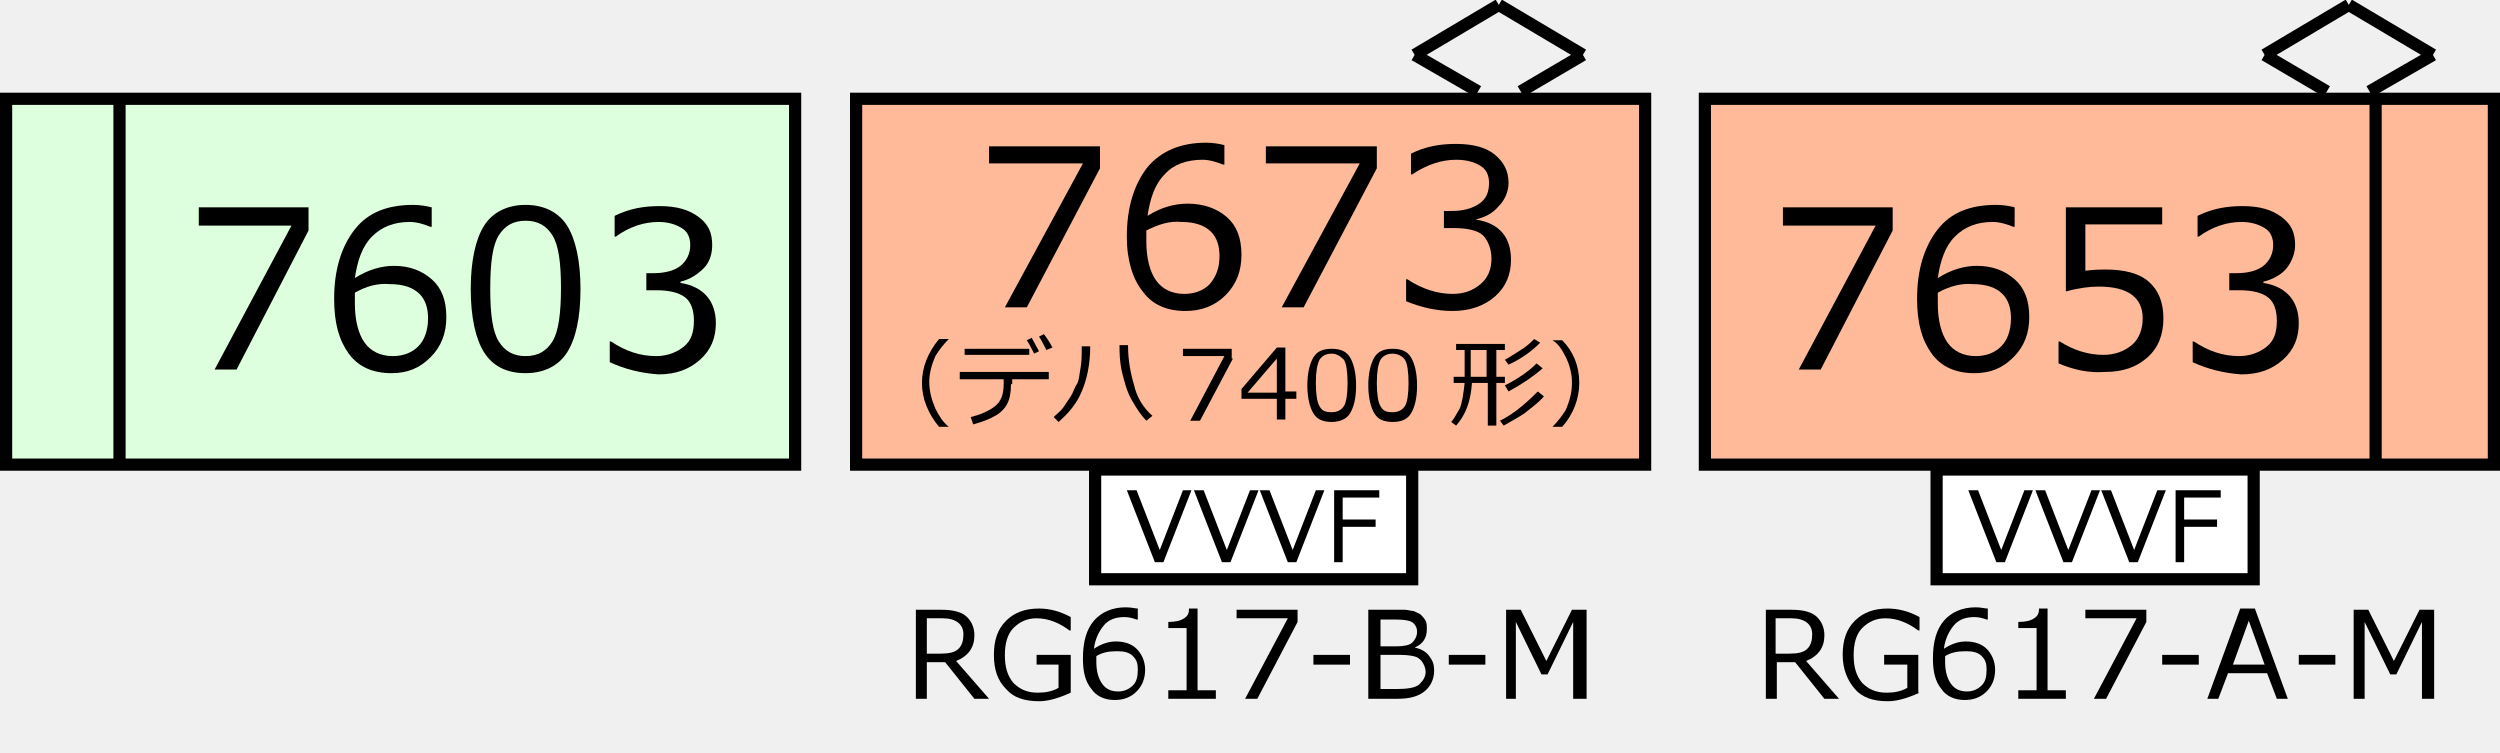
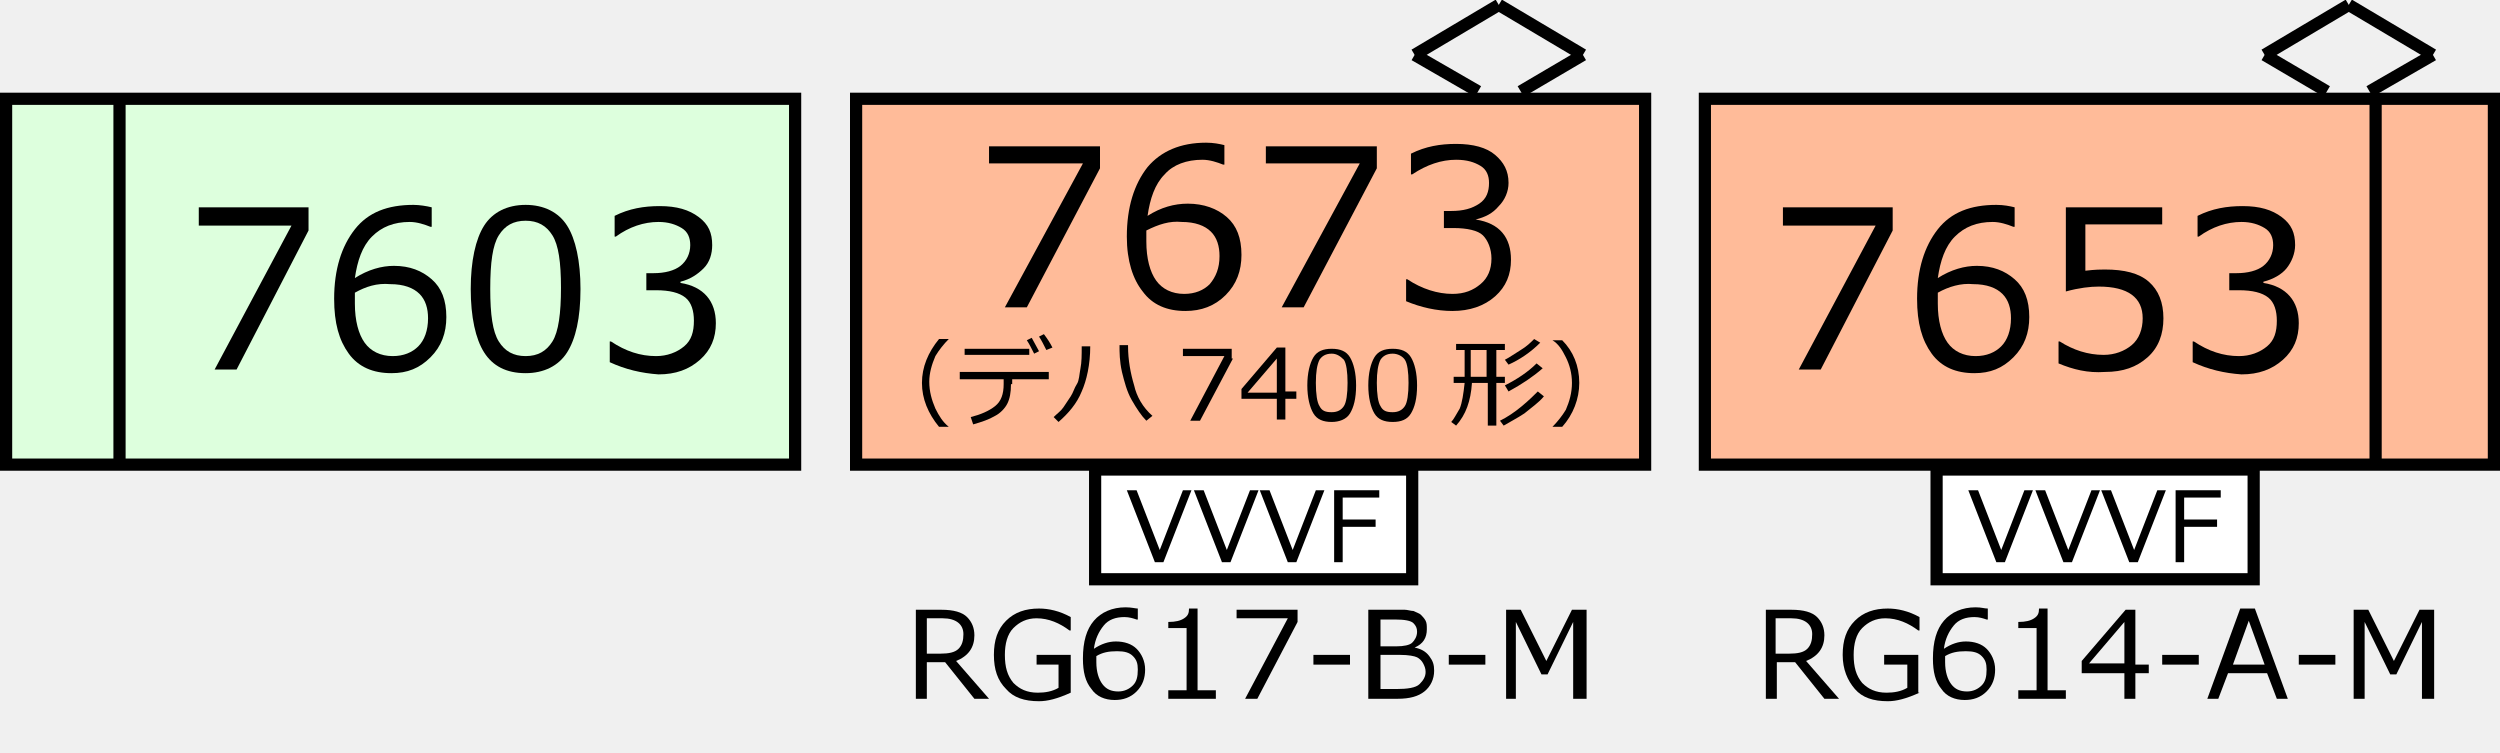
<svg xmlns="http://www.w3.org/2000/svg" version="1.1" id="レイヤー_1" x="0px" y="0px" width="205px" height="61.7px" viewBox="0 0 205 61.7" style="enable-background:new 0 0 205 61.7;" xml:space="preserve">
  <style type="text/css">

	.st0{fill:#FFFFFF;stroke:#000000;stroke-miterlimit:10;}
	.st1{fill:none;stroke:#000000;stroke-miterlimit:10;}
	.st2{fill:none;}
	.st3{fill:#FFBB99;stroke:#000000;stroke-miterlimit:10;}
	.st4{fill:#DDFFDD;stroke:#000000;stroke-miterlimit:10;}

</style>
  <line class="st1" x1="122.9" y1="0.4" x2="116" y2="4.5" />
  <line class="st1" x1="122.9" y1="0.4" x2="129.8" y2="4.5" />
  <line class="st1" x1="129.8" y1="4.5" x2="124.7" y2="7.5" />
  <line class="st1" x1="116" y1="4.5" x2="121.2" y2="7.5" />
  <rect x="70.2" y="8.1" class="st3" width="64.7" height="30" />
  <g>
    <rect x="70.3" y="9.4" class="st2" width="64.5" height="26.6" />
    <path d="M90.2,13.8l-6,11.4h-1.8l6.4-11.8h-7.7V12h9.1V13.8z" />
    <path d="M100.4,11.9v1.6h-0.1c-0.5-0.2-1.1-0.4-1.7-0.4c-1.3,0-2.4,0.4-3.1,1.2c-0.8,0.8-1.2,2-1.4,3.4c1.1-0.7,2.2-1,3.3-1   c1.3,0,2.4,0.4,3.2,1.1s1.2,1.7,1.2,3.1c0,1.3-0.4,2.4-1.3,3.3s-2,1.3-3.3,1.3c-1.5,0-2.7-0.5-3.5-1.6c-0.8-1-1.3-2.5-1.3-4.5   c0-2.4,0.6-4.3,1.7-5.7c1.1-1.3,2.7-2,4.8-2C99.5,11.7,100,11.8,100.4,11.9z M94,18.9c0,0.5,0,0.8,0,0.9c0,1.4,0.3,2.5,0.8,3.2   s1.3,1.1,2.3,1.1c0.9,0,1.6-0.3,2.1-0.8c0.5-0.6,0.8-1.3,0.8-2.3c0-0.8-0.2-1.5-0.7-2s-1.3-0.8-2.4-0.8C95.9,18.1,95,18.4,94,18.9z   " />
    <path d="M112.9,13.8l-6,11.4h-1.8l6.4-11.8h-7.7V12h9.1V13.8z" />
    <path d="M115.3,24.7v-1.8h0.1c1.2,0.8,2.5,1.2,3.7,1.2c1,0,1.7-0.3,2.3-0.8c0.6-0.5,0.9-1.2,0.9-2.1c0-0.8-0.3-1.5-0.7-1.9   s-1.3-0.6-2.4-0.6h-0.8v-1.4h0.6c1,0,1.7-0.2,2.3-0.6s0.8-1,0.8-1.7c0-0.6-0.2-1.1-0.7-1.4s-1.1-0.5-2-0.5c-1.2,0-2.4,0.4-3.6,1.2   h-0.1v-1.7c1.2-0.6,2.4-0.8,3.7-0.8c1.4,0,2.5,0.3,3.2,0.9s1.1,1.3,1.1,2.3c0,0.7-0.3,1.4-0.8,1.9c-0.5,0.6-1.1,0.9-1.9,1.1V18   c2,0.3,2.9,1.5,2.9,3.3c0,1.2-0.4,2.2-1.3,3s-2.1,1.2-3.5,1.2C117.8,25.5,116.5,25.2,115.3,24.7z" />
    <path d="M77.8,35H77c-0.9-1.1-1.4-2.3-1.4-3.6c0-1.3,0.5-2.5,1.4-3.6h0.8v0c-0.4,0.4-0.8,0.9-1.1,1.4c-0.3,0.7-0.5,1.4-0.5,2.1   c0,0.8,0.2,1.5,0.5,2.2C77,34.1,77.3,34.6,77.8,35L77.8,35z" />
    <path d="M82.9,31.5c0,0.7-0.1,1.2-0.3,1.6c-0.2,0.4-0.6,0.8-1,1c-0.5,0.3-1.1,0.5-1.8,0.7l-0.2-0.6c0.8-0.2,1.5-0.5,2-0.9   c0.5-0.4,0.7-1,0.7-1.8v-0.4h-3.6v-0.6h7.3v0.6h-3V31.5z M84.4,29.1h-5.3v-0.5h5.3V29.1z M85.2,28.8L84.8,29   c-0.2-0.4-0.4-0.8-0.6-1.1l0.4-0.2C84.8,28.1,85,28.4,85.2,28.8z M86.3,28.5l-0.5,0.2c-0.2-0.4-0.4-0.8-0.6-1.1l0.4-0.2   C85.9,27.8,86.1,28.1,86.3,28.5z" />
    <path d="M89.4,28.4c0,1.5-0.3,2.8-0.7,3.7c-0.4,1-1.1,1.8-1.9,2.5l-0.4-0.4c0.3-0.3,0.6-0.5,0.8-0.8s0.4-0.6,0.6-0.9s0.3-0.7,0.5-1   s0.2-0.8,0.3-1.3s0.1-1.1,0.1-1.8H89.4z M94.5,34.1l-0.5,0.4c-0.4-0.4-0.8-1-1.2-1.7c-0.4-0.7-0.6-1.5-0.8-2.3   c-0.2-0.9-0.2-1.6-0.2-2.2h0.7v0.1c0,1.1,0.2,2.2,0.5,3.2C93.2,32.5,93.7,33.4,94.5,34.1z" />
    <path d="M101.1,29.4l-2.7,5.1h-0.8l2.8-5.3h-3.4v-0.6h4V29.4z" />
    <path d="M106.3,32.7h-0.9v1.7h-0.7v-1.7h-2.9v-0.8l2.9-3.4h0.7v3.6h0.9V32.7z M104.7,32.2v-2.8l-2.4,2.8H104.7z" />
    <path d="M109.2,34.6c-0.7,0-1.2-0.2-1.5-0.7s-0.5-1.3-0.5-2.3s0.2-1.8,0.5-2.3c0.3-0.5,0.8-0.7,1.5-0.7c0.7,0,1.2,0.2,1.5,0.7   s0.5,1.3,0.5,2.3c0,1.1-0.2,1.8-0.5,2.3S109.8,34.6,109.2,34.6z M109.2,29c-0.5,0-0.8,0.2-1,0.5c-0.2,0.4-0.3,1-0.3,1.9   c0,0.9,0.1,1.6,0.3,1.9c0.2,0.4,0.5,0.5,1,0.5c0.5,0,0.8-0.2,1-0.5s0.3-1,0.3-1.9c0-0.9-0.1-1.6-0.3-1.9   C109.9,29.2,109.6,29,109.2,29z" />
    <path d="M114.2,34.6c-0.7,0-1.2-0.2-1.5-0.7s-0.5-1.3-0.5-2.3s0.2-1.8,0.5-2.3c0.3-0.5,0.8-0.7,1.5-0.7c0.7,0,1.2,0.2,1.5,0.7   s0.5,1.3,0.5,2.3c0,1.1-0.2,1.8-0.5,2.3S114.9,34.6,114.2,34.6z M114.2,29c-0.5,0-0.8,0.2-1,0.5c-0.2,0.4-0.3,1-0.3,1.9   c0,0.9,0.1,1.6,0.3,1.9c0.2,0.4,0.5,0.5,1,0.5c0.5,0,0.8-0.2,1-0.5s0.3-1,0.3-1.9c0-0.9-0.1-1.6-0.3-1.9   C115,29.2,114.6,29,114.2,29z" />
    <path d="M119.4,34.9l-0.4-0.3c0.2-0.2,0.4-0.6,0.7-1.1c0.2-0.5,0.3-1.2,0.4-2.1h-0.9v-0.5h0.9v-2.2h-0.7v-0.5h4v0.5h-0.7v2.2h0.7   v0.5h-0.7v3.5H122v-3.5h-1.3C120.6,32.9,120.2,34,119.4,34.9z M120.6,28.7v2.2h1.3v-2.2H120.6z M123.3,34.9l-0.3-0.4   c0.6-0.3,1.2-0.7,1.8-1.2c0.6-0.5,1-0.9,1.3-1.2l0.5,0.4c-0.4,0.5-1,0.9-1.6,1.4C124.4,34.3,123.8,34.6,123.3,34.9z M123.7,29.9   l-0.3-0.4c0.4-0.2,0.8-0.5,1.3-0.8c0.5-0.3,0.8-0.6,1.1-0.9l0.5,0.3C125.5,28.9,124.6,29.5,123.7,29.9z M123.7,32.1l-0.3-0.5   c1-0.5,1.9-1.1,2.6-1.8l0.5,0.4C125.7,30.9,124.8,31.5,123.7,32.1z" />
    <path d="M129.5,31.4c0,1.3-0.5,2.6-1.4,3.6h-0.8v0c0.4-0.4,0.8-0.9,1.1-1.4c0.3-0.7,0.5-1.4,0.5-2.2c0-0.8-0.2-1.5-0.5-2.1   c-0.3-0.6-0.6-1.1-1.1-1.4v0h0.8C129,28.8,129.5,30,129.5,31.4z" />
  </g>
  <line class="st1" x1="192.6" y1="0.4" x2="185.7" y2="4.5" />
  <line class="st1" x1="192.6" y1="0.4" x2="199.5" y2="4.5" />
  <line class="st1" x1="199.5" y1="4.5" x2="194.3" y2="7.5" />
  <line class="st1" x1="185.7" y1="4.5" x2="190.8" y2="7.5" />
  <rect x="139.8" y="8.1" class="st3" width="64.7" height="30" />
  <g>
    <rect x="139.8" y="14.5" class="st2" width="55" height="17.2" />
    <path d="M155.2,18.9l-5.9,11.4h-1.8l6.3-11.8h-7.6V17h9V18.9z" />
    <path d="M165.2,17v1.6h-0.1c-0.5-0.2-1.1-0.4-1.7-0.4c-1.3,0-2.3,0.4-3.1,1.2s-1.2,2-1.4,3.4c1.1-0.7,2.2-1,3.2-1   c1.3,0,2.3,0.4,3.1,1.1s1.2,1.7,1.2,3.1c0,1.3-0.4,2.4-1.3,3.3s-1.9,1.3-3.2,1.3c-1.5,0-2.7-0.5-3.5-1.6s-1.2-2.5-1.2-4.5   c0-2.4,0.6-4.3,1.7-5.7s2.7-2,4.8-2C164.3,16.8,164.8,16.9,165.2,17z M158.9,24c0,0.5,0,0.8,0,0.9c0,1.4,0.3,2.5,0.8,3.2   s1.3,1.1,2.3,1.1c0.9,0,1.6-0.3,2.1-0.8s0.8-1.3,0.8-2.3c0-0.8-0.2-1.5-0.7-2s-1.3-0.8-2.4-0.8C160.8,23.2,159.8,23.5,158.9,24z" />
    <path d="M168.8,29.8V28h0.1c1.1,0.7,2.3,1.1,3.6,1.1c0.9,0,1.7-0.3,2.3-0.8s0.9-1.3,0.9-2.2c0-1.7-1.2-2.6-3.6-2.6   c-0.7,0-1.6,0.1-2.7,0.4V17h7.9v1.4H171v3.8c0.8-0.1,1.3-0.1,1.6-0.1c1.6,0,2.8,0.3,3.6,1s1.2,1.7,1.2,3c0,1.3-0.4,2.4-1.3,3.2   s-2,1.2-3.5,1.2C171.2,30.6,170,30.3,168.8,29.8z" />
    <path d="M179.8,29.7V28h0.1c1.2,0.8,2.4,1.2,3.7,1.2c0.9,0,1.7-0.3,2.3-0.8s0.8-1.2,0.8-2.1c0-0.8-0.2-1.5-0.7-1.9   s-1.3-0.6-2.4-0.6h-0.8v-1.4h0.6c0.9,0,1.7-0.2,2.2-0.6s0.8-1,0.8-1.7c0-0.6-0.2-1.1-0.7-1.4s-1.1-0.5-1.9-0.5   c-1.2,0-2.4,0.4-3.5,1.2h-0.1v-1.7c1.2-0.6,2.4-0.8,3.7-0.8c1.4,0,2.4,0.3,3.2,0.9s1.1,1.3,1.1,2.3c0,0.7-0.3,1.4-0.7,1.9   s-1.1,0.9-1.9,1.1v0.1c1.9,0.3,2.9,1.5,2.9,3.3c0,1.2-0.4,2.2-1.3,3s-2,1.2-3.4,1.2C182.4,30.6,181.1,30.3,179.8,29.7z" />
  </g>
  <rect x="0.5" y="8.1" class="st4" width="64.7" height="30" />
  <g>
    <rect x="9.8" y="14.5" class="st2" width="55.3" height="17.2" />
    <path d="M25.3,18.9l-5.9,11.4h-1.8l6.3-11.8h-7.6V17h9V18.9z" />
    <path d="M35.4,17v1.6h-0.1c-0.5-0.2-1.1-0.4-1.7-0.4c-1.3,0-2.3,0.4-3.1,1.2s-1.2,2-1.4,3.4c1.1-0.7,2.2-1,3.2-1   c1.3,0,2.3,0.4,3.1,1.1s1.2,1.7,1.2,3.1c0,1.3-0.4,2.4-1.3,3.3s-1.9,1.3-3.2,1.3c-1.5,0-2.7-0.5-3.5-1.6s-1.2-2.5-1.2-4.5   c0-2.4,0.6-4.3,1.7-5.7s2.7-2,4.8-2C34.4,16.8,35,16.9,35.4,17z M29.1,24c0,0.5,0,0.8,0,0.9c0,1.4,0.3,2.5,0.8,3.2s1.3,1.1,2.3,1.1   c0.9,0,1.6-0.3,2.1-0.8s0.8-1.3,0.8-2.3c0-0.8-0.2-1.5-0.7-2s-1.3-0.8-2.4-0.8C30.9,23.2,30,23.5,29.1,24z" />
    <path d="M43.1,30.6c-1.6,0-2.7-0.6-3.4-1.7s-1.1-2.9-1.1-5.2s0.4-4.1,1.1-5.2s1.9-1.7,3.4-1.7c1.5,0,2.7,0.6,3.4,1.7   s1.1,2.9,1.1,5.2c0,2.4-0.4,4.1-1.1,5.2S44.6,30.6,43.1,30.6z M43.1,18.1c-1,0-1.7,0.4-2.2,1.2s-0.7,2.2-0.7,4.4   c0,2.1,0.2,3.5,0.7,4.3s1.2,1.2,2.2,1.2s1.7-0.4,2.2-1.2s0.7-2.3,0.7-4.4c0-2.1-0.2-3.5-0.7-4.3S44.1,18.1,43.1,18.1z" />
    <path d="M50,29.7V28h0.1c1.2,0.8,2.4,1.2,3.7,1.2c0.9,0,1.7-0.3,2.3-0.8s0.8-1.2,0.8-2.1c0-0.8-0.2-1.5-0.7-1.9s-1.3-0.6-2.4-0.6   H53v-1.4h0.6c0.9,0,1.7-0.2,2.2-0.6s0.8-1,0.8-1.7c0-0.6-0.2-1.1-0.7-1.4s-1.1-0.5-1.9-0.5c-1.2,0-2.4,0.4-3.5,1.2h-0.1v-1.7   c1.2-0.6,2.4-0.8,3.7-0.8c1.4,0,2.4,0.3,3.2,0.9s1.1,1.3,1.1,2.3c0,0.7-0.2,1.4-0.7,1.9s-1.1,0.9-1.9,1.1v0.1   c1.9,0.3,2.9,1.5,2.9,3.3c0,1.2-0.4,2.2-1.3,3s-2,1.2-3.4,1.2C52.6,30.6,51.3,30.3,50,29.7z" />
  </g>
  <line class="st1" x1="194.8" y1="8" x2="194.8" y2="38" />
  <line class="st1" x1="9.8" y1="8" x2="9.8" y2="38" />
  <rect x="158.8" y="38.5" class="st0" width="26" height="9" />
  <g>
    <rect x="158.8" y="39.1" class="st2" width="26.1" height="7.1" />
    <path d="M166.7,40.2l-2.3,5.9h-0.7l-2.3-5.9h0.8l1.9,4.9l1.9-4.9H166.7z" />
    <path d="M172.2,40.2l-2.3,5.9h-0.7l-2.3-5.9h0.8l1.9,4.9l1.9-4.9H172.2z" />
    <path d="M177.6,40.2l-2.3,5.9h-0.7l-2.3-5.9h0.8l1.9,4.9l1.9-4.9H177.6z" />
    <path d="M182.1,40.8h-3v1.8h2.7v0.6h-2.7v2.9h-0.7v-5.9h3.7V40.8z" />
  </g>
  <rect x="89.8" y="38.5" class="st0" width="26" height="9" />
  <g>
    <rect x="89.8" y="39.1" class="st2" width="26.1" height="7.1" />
    <path d="M97.7,40.2l-2.3,5.9h-0.7l-2.3-5.9h0.8l1.9,4.9l1.9-4.9H97.7z" />
    <path d="M103.2,40.2l-2.3,5.9h-0.7l-2.3-5.9h0.8l1.9,4.9l1.9-4.9H103.2z" />
    <path d="M108.6,40.2l-2.3,5.9h-0.7l-2.3-5.9h0.8l1.9,4.9l1.9-4.9H108.6z" />
    <path d="M113.1,40.8h-3v1.8h2.7v0.6h-2.7v2.9h-0.7v-5.9h3.7V40.8z" />
  </g>
  <g>
    <rect x="70.2" y="48.5" class="st2" width="64.6" height="9.6" />
    <path d="M81.1,57.3h-1.2l-2.4-3H76v3h-0.9V50h2.1c1,0,1.7,0.2,2.1,0.6c0.4,0.4,0.6,0.9,0.6,1.5c0,1-0.5,1.7-1.5,2.1L81.1,57.3z    M76,50.7v2.9h1.1c0.7,0,1.2-0.1,1.5-0.4S79,52.5,79,52c0-0.8-0.6-1.3-1.7-1.3H76z" />
    <path d="M87.8,56.8c-1.1,0.5-1.9,0.7-2.6,0.7c-1.2,0-2.1-0.3-2.7-1c-0.7-0.7-1-1.6-1-2.8c0-1.2,0.3-2.1,1-2.8s1.6-1,2.7-1   c0.8,0,1.7,0.2,2.6,0.7v1.1h-0.1c-0.8-0.6-1.7-1-2.7-1c-0.8,0-1.4,0.3-1.9,0.8c-0.5,0.5-0.7,1.3-0.7,2.2c0,1,0.2,1.7,0.7,2.3   c0.5,0.5,1.1,0.8,2,0.8c0.6,0,1.2-0.1,1.7-0.4v-1.9H85v-0.8h2.8V56.8z" />
    <path d="M93.3,49.9v0.9h-0.1c-0.3-0.1-0.6-0.2-1-0.2c-0.7,0-1.3,0.2-1.7,0.7s-0.7,1.1-0.8,1.9c0.6-0.4,1.2-0.6,1.8-0.6   c0.7,0,1.3,0.2,1.7,0.6c0.4,0.4,0.7,1,0.7,1.7c0,0.7-0.2,1.3-0.7,1.8s-1.1,0.7-1.8,0.7c-0.8,0-1.5-0.3-1.9-0.9   c-0.5-0.6-0.7-1.4-0.7-2.5c0-1.4,0.3-2.4,0.9-3.1c0.6-0.7,1.5-1.1,2.6-1.1C92.8,49.8,93.1,49.9,93.3,49.9z M89.9,53.8   c0,0.3,0,0.4,0,0.5c0,0.8,0.2,1.4,0.5,1.8s0.7,0.6,1.3,0.6c0.5,0,0.9-0.2,1.2-0.5s0.4-0.7,0.4-1.3c0-0.5-0.1-0.8-0.4-1.1   s-0.7-0.4-1.3-0.4C90.9,53.4,90.4,53.5,89.9,53.8z" />
    <path d="M99.7,57.3h-3.9v-0.7h1.5v-5.1h-1.5V51c0.6,0,1-0.1,1.3-0.3s0.4-0.4,0.4-0.8h0.7v6.7h1.5V57.3z" />
    <path d="M106.4,51l-3.3,6.3h-1l3.5-6.6h-4.2V50h5V51z" />
    <path d="M110.7,54.5h-3v-0.8h3V54.5z" />
    <path d="M112.2,57.3V50h2.2c0.3,0,0.6,0,0.8,0c0.2,0,0.5,0.1,0.7,0.1c0.2,0.1,0.5,0.2,0.6,0.3s0.3,0.3,0.4,0.5s0.1,0.4,0.1,0.7   c0,0.7-0.3,1.2-1,1.5v0c0.5,0.1,0.9,0.3,1.2,0.7s0.4,0.7,0.4,1.2c0,0.7-0.3,1.3-0.8,1.7c-0.5,0.4-1.2,0.6-2.2,0.6H112.2z    M113.2,50.7V53h1.3c0.6,0,1.1-0.1,1.3-0.3s0.4-0.5,0.4-0.9c0-0.3-0.1-0.5-0.3-0.7s-0.7-0.3-1.5-0.3H113.2z M113.2,53.7v2.8h1.3   c0.9,0,1.6-0.1,1.9-0.4c0.3-0.3,0.5-0.6,0.5-1c0-0.3-0.1-0.5-0.2-0.7s-0.3-0.4-0.5-0.5c-0.2-0.1-0.7-0.2-1.4-0.2H113.2z" />
    <path d="M121.8,54.5h-3v-0.8h3V54.5z" />
    <path d="M129.9,57.3H129V51l-2.1,4.3h-0.5l-2.1-4.3v6.3h-0.8V50h1.2l2.1,4.2l2.1-4.2h1.2V57.3z" />
  </g>
  <g>
    <rect x="139.8" y="48.5" class="st2" width="64.6" height="9.6" />
    <path d="M150.8,57.3h-1.2l-2.4-3h-1.5v3h-0.9V50h2.1c1,0,1.7,0.2,2.1,0.6c0.4,0.4,0.6,0.9,0.6,1.5c0,1-0.5,1.7-1.5,2.1L150.8,57.3z    M145.6,50.7v2.9h1.1c0.7,0,1.2-0.1,1.5-0.4s0.4-0.7,0.4-1.2c0-0.8-0.6-1.3-1.7-1.3H145.6z" />
    <path d="M157.4,56.8c-1.1,0.5-1.9,0.7-2.6,0.7c-1.2,0-2.1-0.3-2.7-1c-0.6-0.7-1-1.6-1-2.8c0-1.2,0.3-2.1,1-2.8s1.6-1,2.7-1   c0.8,0,1.7,0.2,2.6,0.7v1.1h-0.1c-0.8-0.6-1.7-1-2.7-1c-0.8,0-1.4,0.3-1.9,0.8c-0.5,0.5-0.7,1.3-0.7,2.2c0,1,0.2,1.7,0.7,2.3   c0.5,0.5,1.1,0.8,2,0.8c0.6,0,1.2-0.1,1.7-0.4v-1.9h-1.9v-0.8h2.8V56.8z" />
    <path d="M163,49.9v0.9h-0.1c-0.3-0.1-0.6-0.2-1-0.2c-0.7,0-1.3,0.2-1.7,0.7s-0.7,1.1-0.8,1.9c0.6-0.4,1.2-0.6,1.8-0.6   c0.7,0,1.3,0.2,1.7,0.6c0.4,0.4,0.7,1,0.7,1.7c0,0.7-0.2,1.3-0.7,1.8s-1.1,0.7-1.8,0.7c-0.8,0-1.5-0.3-1.9-0.9   c-0.5-0.6-0.7-1.4-0.7-2.5c0-1.4,0.3-2.4,0.9-3.1c0.6-0.7,1.5-1.1,2.6-1.1C162.5,49.8,162.7,49.9,163,49.9z M159.5,53.8   c0,0.3,0,0.4,0,0.5c0,0.8,0.2,1.4,0.5,1.8s0.7,0.6,1.3,0.6c0.5,0,0.9-0.2,1.2-0.5s0.4-0.7,0.4-1.3c0-0.5-0.1-0.8-0.4-1.1   s-0.7-0.4-1.3-0.4C160.5,53.4,160,53.5,159.5,53.8z" />
    <path d="M169.4,57.3h-3.9v-0.7h1.5v-5.1h-1.5V51c0.6,0,1-0.1,1.3-0.3s0.4-0.4,0.4-0.8h0.7v6.7h1.5V57.3z" />
-     <path d="M176,51l-3.3,6.3h-1l3.5-6.6H171V50h5V51z" />
+     <path d="M176.2,55.2h-1.1v2.1h-0.9v-2.1h-3.5v-1l3.6-4.2h0.8v4.5h1.1V55.2z M174.2,54.5V51l-2.9,3.4H174.2z" />
    <path d="M180.3,54.5h-3v-0.8h3V54.5z" />
    <path d="M186.7,57.3l-0.8-2.1h-3.2l-0.8,2.1h-0.9l2.7-7.4h1.2l2.7,7.4H186.7z M185.7,54.5l-1.3-3.6l-1.3,3.6H185.7z" />
    <path d="M191.5,54.5h-3v-0.8h3V54.5z" />
    <path d="M199.5,57.3h-0.9V51l-2.1,4.3H196l-2.1-4.3v6.3H193V50h1.2l2.1,4.2l2.1-4.2h1.2V57.3z" />
  </g>
  <g>
</g>
  <g>
</g>
  <g>
</g>
  <g>
</g>
  <g>
</g>
  <g>
</g>
  <g>
</g>
  <g>
</g>
  <g>
</g>
  <g>
</g>
  <g>
</g>
  <g>
</g>
  <g>
</g>
  <g>
</g>
  <g>
</g>
  <g>
</g>
  <g>
</g>
  <g>
</g>
</svg>
